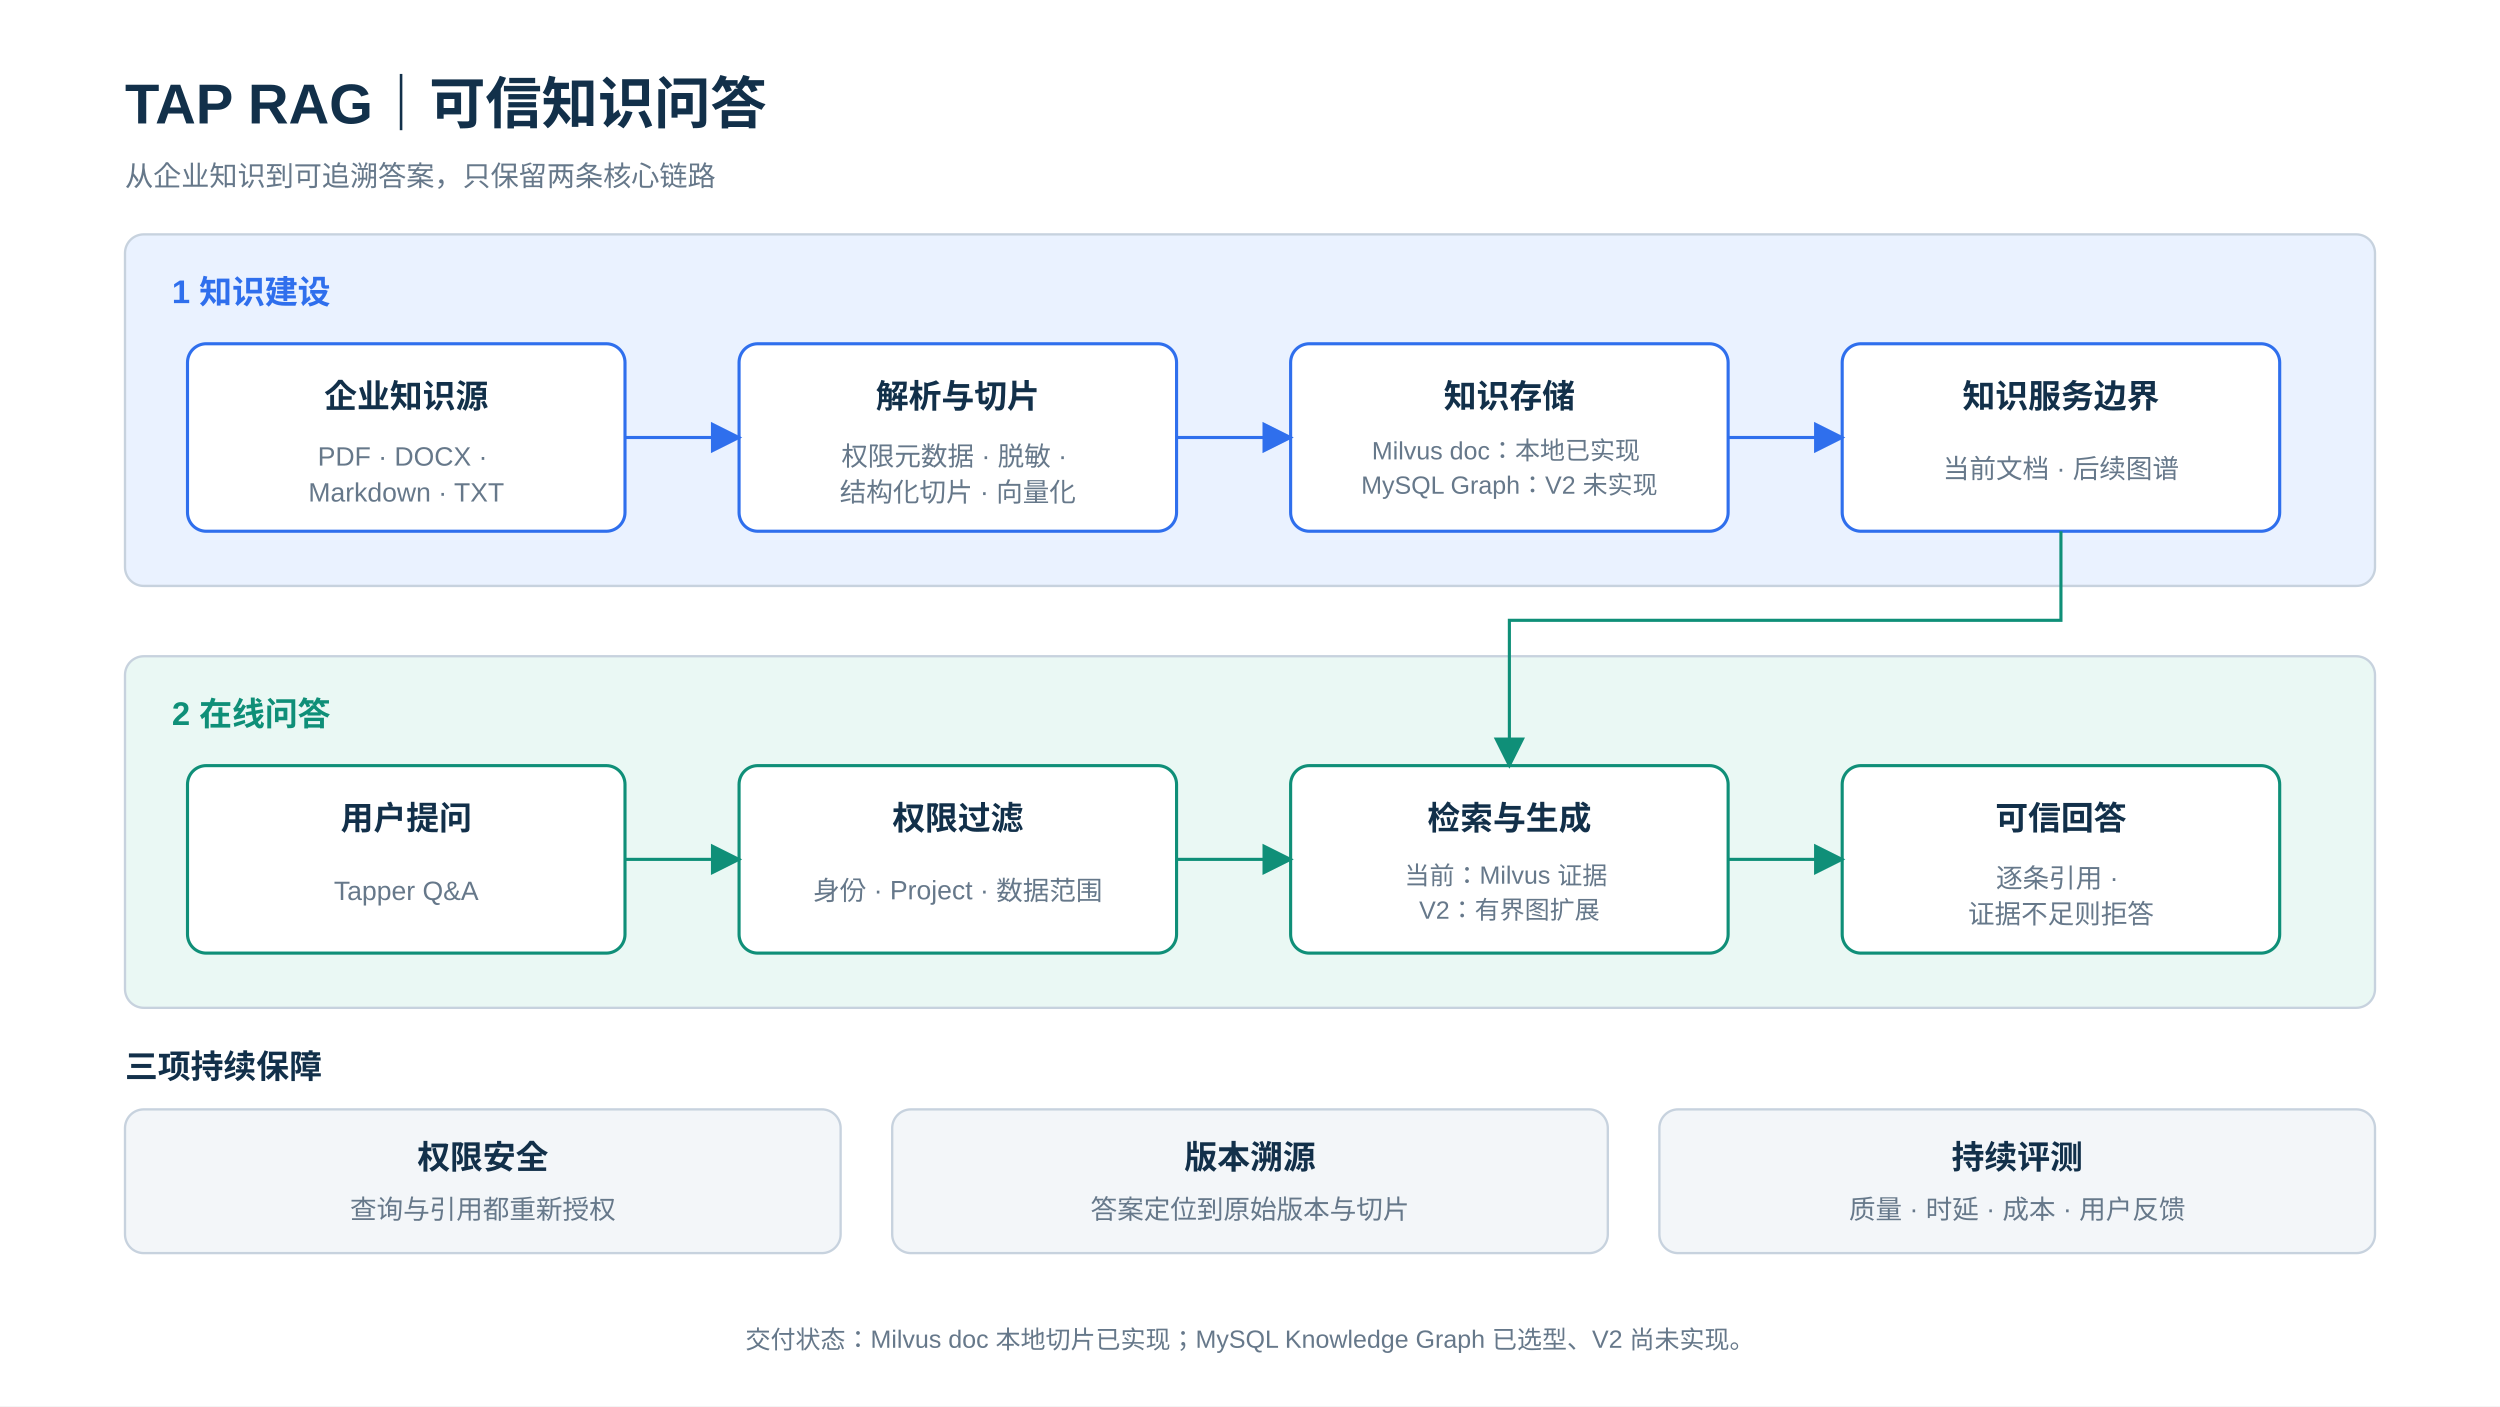
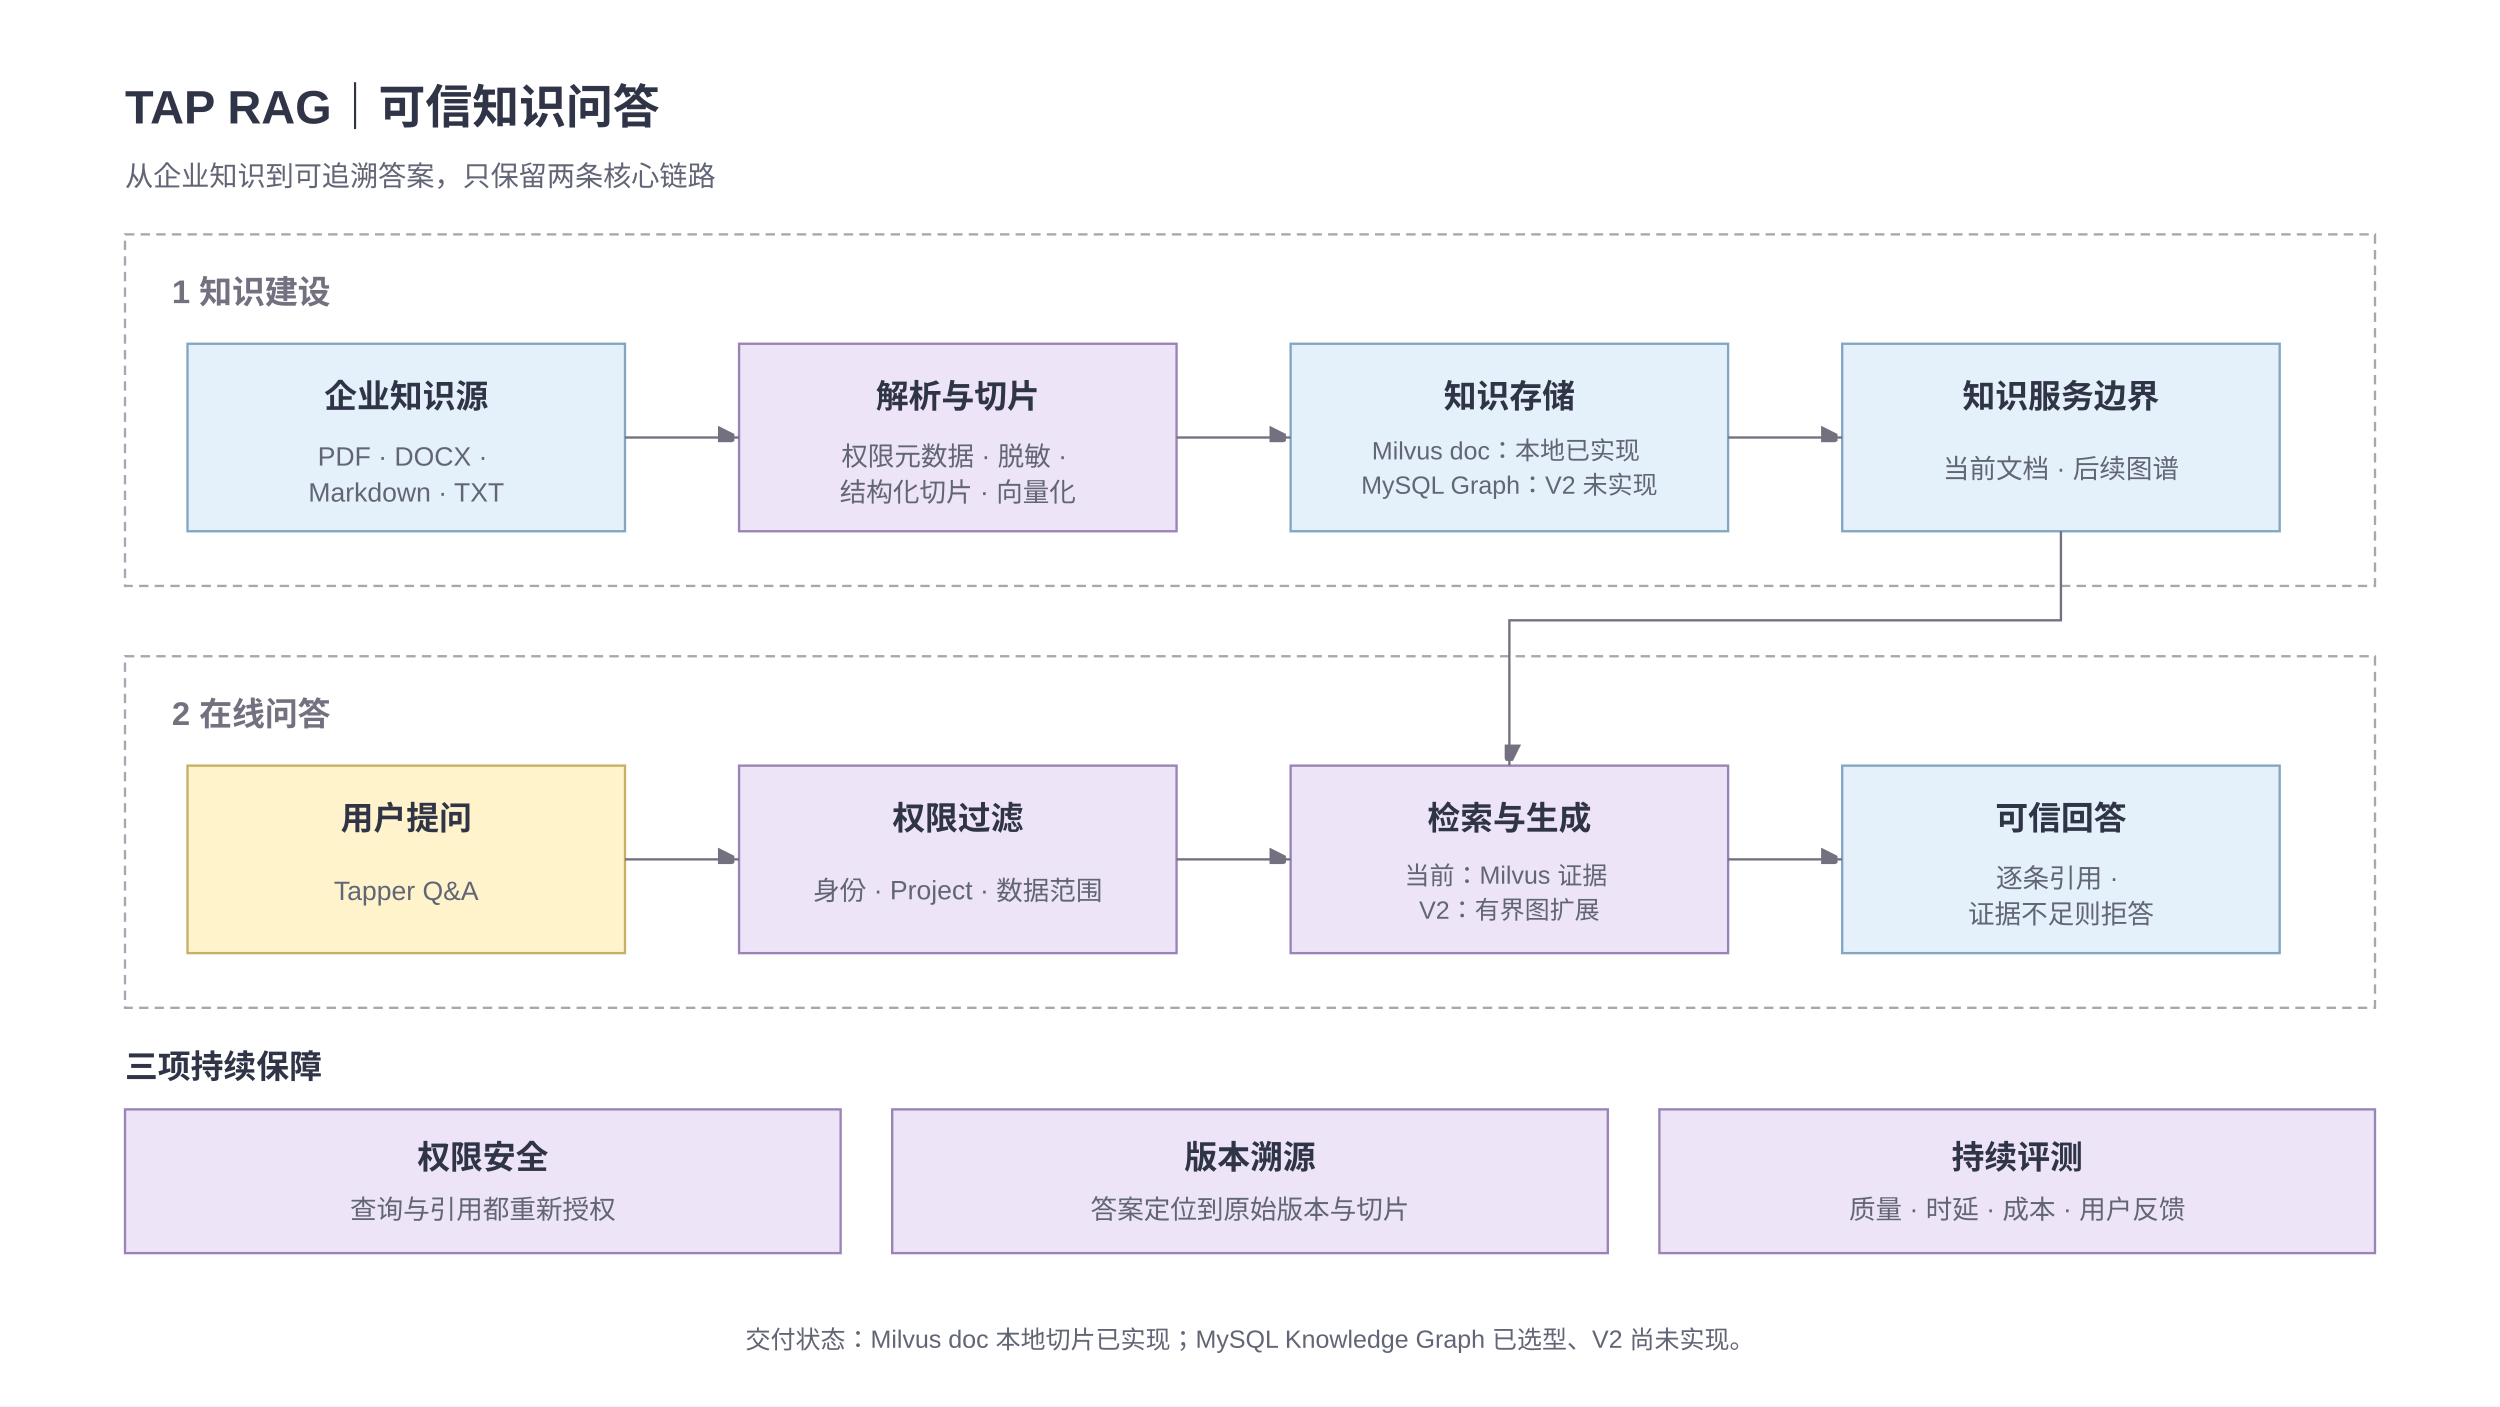
<svg xmlns="http://www.w3.org/2000/svg" width="1600" height="900" viewBox="0 0 1600 900" role="img" aria-labelledby="diagram-title diagram-desc">
  <defs>
    <style>
      text { font-family: Arial, "PingFang SC", "Microsoft YaHei", sans-serif; }
    </style>
-     <marker id="arrow-blue" markerWidth="10" markerHeight="10" refX="9" refY="5" orient="auto" markerUnits="strokeWidth">
-       <path d="M 0 0 L 10 5 L 0 10 Z" fill="#2F6FED" />
+     <marker id="arrow-blue" markerWidth="7" markerHeight="7" refX="9" refY="5" orient="auto" markerUnits="strokeWidth">
+       <path d="M 0 0 L 10 5 L 0 10 Z" fill="#737080" />
    </marker>
-     <marker id="arrow-green" markerWidth="10" markerHeight="10" refX="9" refY="5" orient="auto" markerUnits="strokeWidth">
-       <path d="M 0 0 L 10 5 L 0 10 Z" fill="#0F8F78" />
+     <marker id="arrow-green" markerWidth="7" markerHeight="7" refX="9" refY="5" orient="auto" markerUnits="strokeWidth">
+       <path d="M 0 0 L 10 5 L 0 10 Z" fill="#737080" />
    </marker>
  </defs>
  <rect x="0" y="0" width="1600" height="900" fill="#FFFFFF" />
-   <text x="80" y="79" fill="#12304A" font-size="36" font-weight="700">TAP RAG｜可信知识问答</text>
-   <text x="80" y="119" fill="#66788A" font-size="18">从企业知识到可追溯答案，只保留两条核心链路</text>
+   <text x="80" y="79" fill="#303447" font-size="30" font-weight="700">TAP RAG｜可信知识问答</text>
+   <text x="80" y="119" fill="#626575" font-size="18">从企业知识到可追溯答案，只保留两条核心链路</text>
  <g id="knowledge-build" role="group" aria-label="知识建设">
-     <rect x="80" y="150" width="1440" height="225" rx="12" fill="#EAF2FF" stroke="#C7D2DE" stroke-width="1.5" />
-     <text x="110" y="194" fill="#2F6FED" font-size="21" font-weight="700">1  知识建设</text>
-     <rect x="120" y="220" width="280" height="120" rx="12" fill="#FFFFFF" stroke="#2F6FED" stroke-width="2" />
-     <text x="260" y="261" text-anchor="middle" fill="#12304A" font-size="21" font-weight="700">企业知识源</text>
-     <text x="260" y="298" text-anchor="middle" fill="#66788A" font-size="17">
+     <rect x="80" y="150" width="1440" height="225" fill="#FFFFFF" stroke="#A9A6B2" stroke-width="1.5" stroke-dasharray="6 4" />
+     <text x="110" y="194" fill="#737080" font-size="21" font-weight="700">1  知识建设</text>
+     <rect x="120" y="220" width="280" height="120" fill="#E4F0FA" stroke="#83A7C2" stroke-width="1.5" />
+     <text x="260" y="261" text-anchor="middle" fill="#303447" font-size="21" font-weight="700">企业知识源</text>
+     <text x="260" y="298" text-anchor="middle" fill="#626575" font-size="17">
      <tspan x="260" dy="0">PDF · DOCX ·</tspan>
      <tspan x="260" dy="23">Markdown · TXT</tspan>
    </text>
-     <rect x="473" y="220" width="280" height="120" rx="12" fill="#FFFFFF" stroke="#2F6FED" stroke-width="2" />
-     <text x="613" y="261" text-anchor="middle" fill="#12304A" font-size="21" font-weight="700">解析与切片</text>
-     <text x="613" y="298" text-anchor="middle" fill="#66788A" font-size="17">
+     <rect x="473" y="220" width="280" height="120" fill="#EDE5F7" stroke="#9983B7" stroke-width="1.5" />
+     <text x="613" y="261" text-anchor="middle" fill="#303447" font-size="21" font-weight="700">解析与切片</text>
+     <text x="613" y="298" text-anchor="middle" fill="#626575" font-size="17">
      <tspan x="613" dy="0">权限元数据 · 脱敏 ·</tspan>
      <tspan x="613" dy="23">结构化切片 · 向量化</tspan>
    </text>
-     <rect x="826" y="220" width="280" height="120" rx="12" fill="#FFFFFF" stroke="#2F6FED" stroke-width="2" />
-     <text x="966" y="261" text-anchor="middle" fill="#12304A" font-size="21" font-weight="700">知识存储</text>
-     <text x="966" y="294" text-anchor="middle" fill="#66788A" font-size="16">
+     <rect x="826" y="220" width="280" height="120" fill="#E4F0FA" stroke="#83A7C2" stroke-width="1.5" />
+     <text x="966" y="261" text-anchor="middle" fill="#303447" font-size="21" font-weight="700">知识存储</text>
+     <text x="966" y="294" text-anchor="middle" fill="#626575" font-size="16">
      <tspan x="966" dy="0">Milvus doc：本地已实现</tspan>
      <tspan x="966" dy="22">MySQL Graph：V2 未实现</tspan>
    </text>
-     <rect x="1179" y="220" width="280" height="120" rx="12" fill="#FFFFFF" stroke="#2F6FED" stroke-width="2" />
-     <text x="1319" y="261" text-anchor="middle" fill="#12304A" font-size="21" font-weight="700">知识服务边界</text>
-     <text x="1319" y="306" text-anchor="middle" fill="#66788A" font-size="17">当前文档 · 后续图谱</text>
-     <line x1="400" y1="280" x2="473" y2="280" stroke="#2F6FED" stroke-width="2" marker-end="url(#arrow-blue)" />
-     <line x1="753" y1="280" x2="826" y2="280" stroke="#2F6FED" stroke-width="2" marker-end="url(#arrow-blue)" />
-     <line x1="1106" y1="280" x2="1179" y2="280" stroke="#2F6FED" stroke-width="2" marker-end="url(#arrow-blue)" />
+     <rect x="1179" y="220" width="280" height="120" fill="#E4F0FA" stroke="#83A7C2" stroke-width="1.5" />
+     <text x="1319" y="261" text-anchor="middle" fill="#303447" font-size="21" font-weight="700">知识服务边界</text>
+     <text x="1319" y="306" text-anchor="middle" fill="#626575" font-size="17">当前文档 · 后续图谱</text>
+     <line x1="400" y1="280" x2="473" y2="280" stroke="#737080" stroke-width="1.5" marker-end="url(#arrow-blue)" />
+     <line x1="753" y1="280" x2="826" y2="280" stroke="#737080" stroke-width="1.5" marker-end="url(#arrow-blue)" />
+     <line x1="1106" y1="280" x2="1179" y2="280" stroke="#737080" stroke-width="1.5" marker-end="url(#arrow-blue)" />
  </g>
  <g id="online-qa" role="group" aria-label="在线问答">
-     <rect x="80" y="420" width="1440" height="225" rx="12" fill="#EAF8F4" stroke="#C7D2DE" stroke-width="1.5" />
-     <text x="110" y="464" fill="#0F8F78" font-size="21" font-weight="700">2  在线问答</text>
-     <rect x="120" y="490" width="280" height="120" rx="12" fill="#FFFFFF" stroke="#0F8F78" stroke-width="2" />
-     <text x="260" y="531" text-anchor="middle" fill="#12304A" font-size="21" font-weight="700">用户提问</text>
-     <text x="260" y="576" text-anchor="middle" fill="#66788A" font-size="17">Tapper Q&amp;A</text>
-     <rect x="473" y="490" width="280" height="120" rx="12" fill="#FFFFFF" stroke="#0F8F78" stroke-width="2" />
-     <text x="613" y="531" text-anchor="middle" fill="#12304A" font-size="21" font-weight="700">权限过滤</text>
-     <text x="613" y="576" text-anchor="middle" fill="#66788A" font-size="17">身份 · Project · 数据范围</text>
-     <rect x="826" y="490" width="280" height="120" rx="12" fill="#FFFFFF" stroke="#0F8F78" stroke-width="2" />
-     <text x="966" y="531" text-anchor="middle" fill="#12304A" font-size="21" font-weight="700">检索与生成</text>
-     <text x="966" y="566" text-anchor="middle" fill="#66788A" font-size="16">
+     <rect x="80" y="420" width="1440" height="225" fill="#FFFFFF" stroke="#A9A6B2" stroke-width="1.5" stroke-dasharray="6 4" />
+     <text x="110" y="464" fill="#737080" font-size="21" font-weight="700">2  在线问答</text>
+     <rect x="120" y="490" width="280" height="120" fill="#FFF3CC" stroke="#C8AF68" stroke-width="1.5" />
+     <text x="260" y="531" text-anchor="middle" fill="#303447" font-size="21" font-weight="700">用户提问</text>
+     <text x="260" y="576" text-anchor="middle" fill="#626575" font-size="17">Tapper Q&amp;A</text>
+     <rect x="473" y="490" width="280" height="120" fill="#EDE5F7" stroke="#9983B7" stroke-width="1.5" />
+     <text x="613" y="531" text-anchor="middle" fill="#303447" font-size="21" font-weight="700">权限过滤</text>
+     <text x="613" y="576" text-anchor="middle" fill="#626575" font-size="17">身份 · Project · 数据范围</text>
+     <rect x="826" y="490" width="280" height="120" fill="#EDE5F7" stroke="#9983B7" stroke-width="1.5" />
+     <text x="966" y="531" text-anchor="middle" fill="#303447" font-size="21" font-weight="700">检索与生成</text>
+     <text x="966" y="566" text-anchor="middle" fill="#626575" font-size="16">
      <tspan x="966" dy="0">当前：Milvus 证据</tspan>
      <tspan x="966" dy="22">V2：有界图扩展</tspan>
    </text>
-     <rect x="1179" y="490" width="280" height="120" rx="12" fill="#FFFFFF" stroke="#0F8F78" stroke-width="2" />
-     <text x="1319" y="531" text-anchor="middle" fill="#12304A" font-size="21" font-weight="700">可信回答</text>
-     <text x="1319" y="568" text-anchor="middle" fill="#66788A" font-size="17">
+     <rect x="1179" y="490" width="280" height="120" fill="#E4F0FA" stroke="#83A7C2" stroke-width="1.5" />
+     <text x="1319" y="531" text-anchor="middle" fill="#303447" font-size="21" font-weight="700">可信回答</text>
+     <text x="1319" y="568" text-anchor="middle" fill="#626575" font-size="17">
      <tspan x="1319" dy="0">逐条引用 ·</tspan>
      <tspan x="1319" dy="23">证据不足则拒答</tspan>
    </text>
-     <line x1="400" y1="550" x2="473" y2="550" stroke="#0F8F78" stroke-width="2" marker-end="url(#arrow-green)" />
-     <line x1="753" y1="550" x2="826" y2="550" stroke="#0F8F78" stroke-width="2" marker-end="url(#arrow-green)" />
-     <line x1="1106" y1="550" x2="1179" y2="550" stroke="#0F8F78" stroke-width="2" marker-end="url(#arrow-green)" />
+     <line x1="400" y1="550" x2="473" y2="550" stroke="#737080" stroke-width="1.5" marker-end="url(#arrow-green)" />
+     <line x1="753" y1="550" x2="826" y2="550" stroke="#737080" stroke-width="1.5" marker-end="url(#arrow-green)" />
+     <line x1="1106" y1="550" x2="1179" y2="550" stroke="#737080" stroke-width="1.5" marker-end="url(#arrow-green)" />
  </g>
-   <path d="M 1319 340 V 397 H 966 V 490" fill="none" stroke="#0F8F78" stroke-width="2" marker-end="url(#arrow-green)" />
+   <path d="M 1319 340 V 397 H 966 V 490" fill="none" stroke="#737080" stroke-width="1.5" marker-end="url(#arrow-green)" />
  <g id="continuous-assurance" role="group" aria-label="三项持续保障">
-     <text x="80" y="690" fill="#12304A" font-size="21" font-weight="700">三项持续保障</text>
-     <rect x="80" y="710" width="458" height="92" rx="12" fill="#F3F6F9" stroke="#C7D2DE" stroke-width="1.5" />
-     <text x="309" y="748" text-anchor="middle" fill="#12304A" font-size="21" font-weight="700">权限安全</text>
-     <text x="309" y="780" text-anchor="middle" fill="#66788A" font-size="17">查询与引用都重新授权</text>
-     <rect x="571" y="710" width="458" height="92" rx="12" fill="#F3F6F9" stroke="#C7D2DE" stroke-width="1.5" />
-     <text x="800" y="748" text-anchor="middle" fill="#12304A" font-size="21" font-weight="700">版本溯源</text>
-     <text x="800" y="780" text-anchor="middle" fill="#66788A" font-size="17">答案定位到原始版本与切片</text>
-     <rect x="1062" y="710" width="458" height="92" rx="12" fill="#F3F6F9" stroke="#C7D2DE" stroke-width="1.5" />
-     <text x="1291" y="748" text-anchor="middle" fill="#12304A" font-size="21" font-weight="700">持续评测</text>
-     <text x="1291" y="780" text-anchor="middle" fill="#66788A" font-size="17">质量 · 时延 · 成本 · 用户反馈</text>
+     <text x="80" y="690" fill="#303447" font-size="21" font-weight="700">三项持续保障</text>
+     <rect x="80" y="710" width="458" height="92" fill="#EDE5F7" stroke="#9983B7" stroke-width="1.5" />
+     <text x="309" y="748" text-anchor="middle" fill="#303447" font-size="21" font-weight="700">权限安全</text>
+     <text x="309" y="780" text-anchor="middle" fill="#626575" font-size="17">查询与引用都重新授权</text>
+     <rect x="571" y="710" width="458" height="92" fill="#EDE5F7" stroke="#9983B7" stroke-width="1.5" />
+     <text x="800" y="748" text-anchor="middle" fill="#303447" font-size="21" font-weight="700">版本溯源</text>
+     <text x="800" y="780" text-anchor="middle" fill="#626575" font-size="17">答案定位到原始版本与切片</text>
+     <rect x="1062" y="710" width="458" height="92" fill="#EDE5F7" stroke="#9983B7" stroke-width="1.5" />
+     <text x="1291" y="748" text-anchor="middle" fill="#303447" font-size="21" font-weight="700">持续评测</text>
+     <text x="1291" y="780" text-anchor="middle" fill="#626575" font-size="17">质量 · 时延 · 成本 · 用户反馈</text>
  </g>
-   <text x="800" y="863" text-anchor="middle" fill="#66788A" font-size="16">交付状态：Milvus doc 本地切片已实现；MySQL Knowledge Graph 已选型、V2 尚未实现。</text>
+   <text x="800" y="863" text-anchor="middle" fill="#626575" font-size="16">交付状态：Milvus doc 本地切片已实现；MySQL Knowledge Graph 已选型、V2 尚未实现。</text>
</svg>
